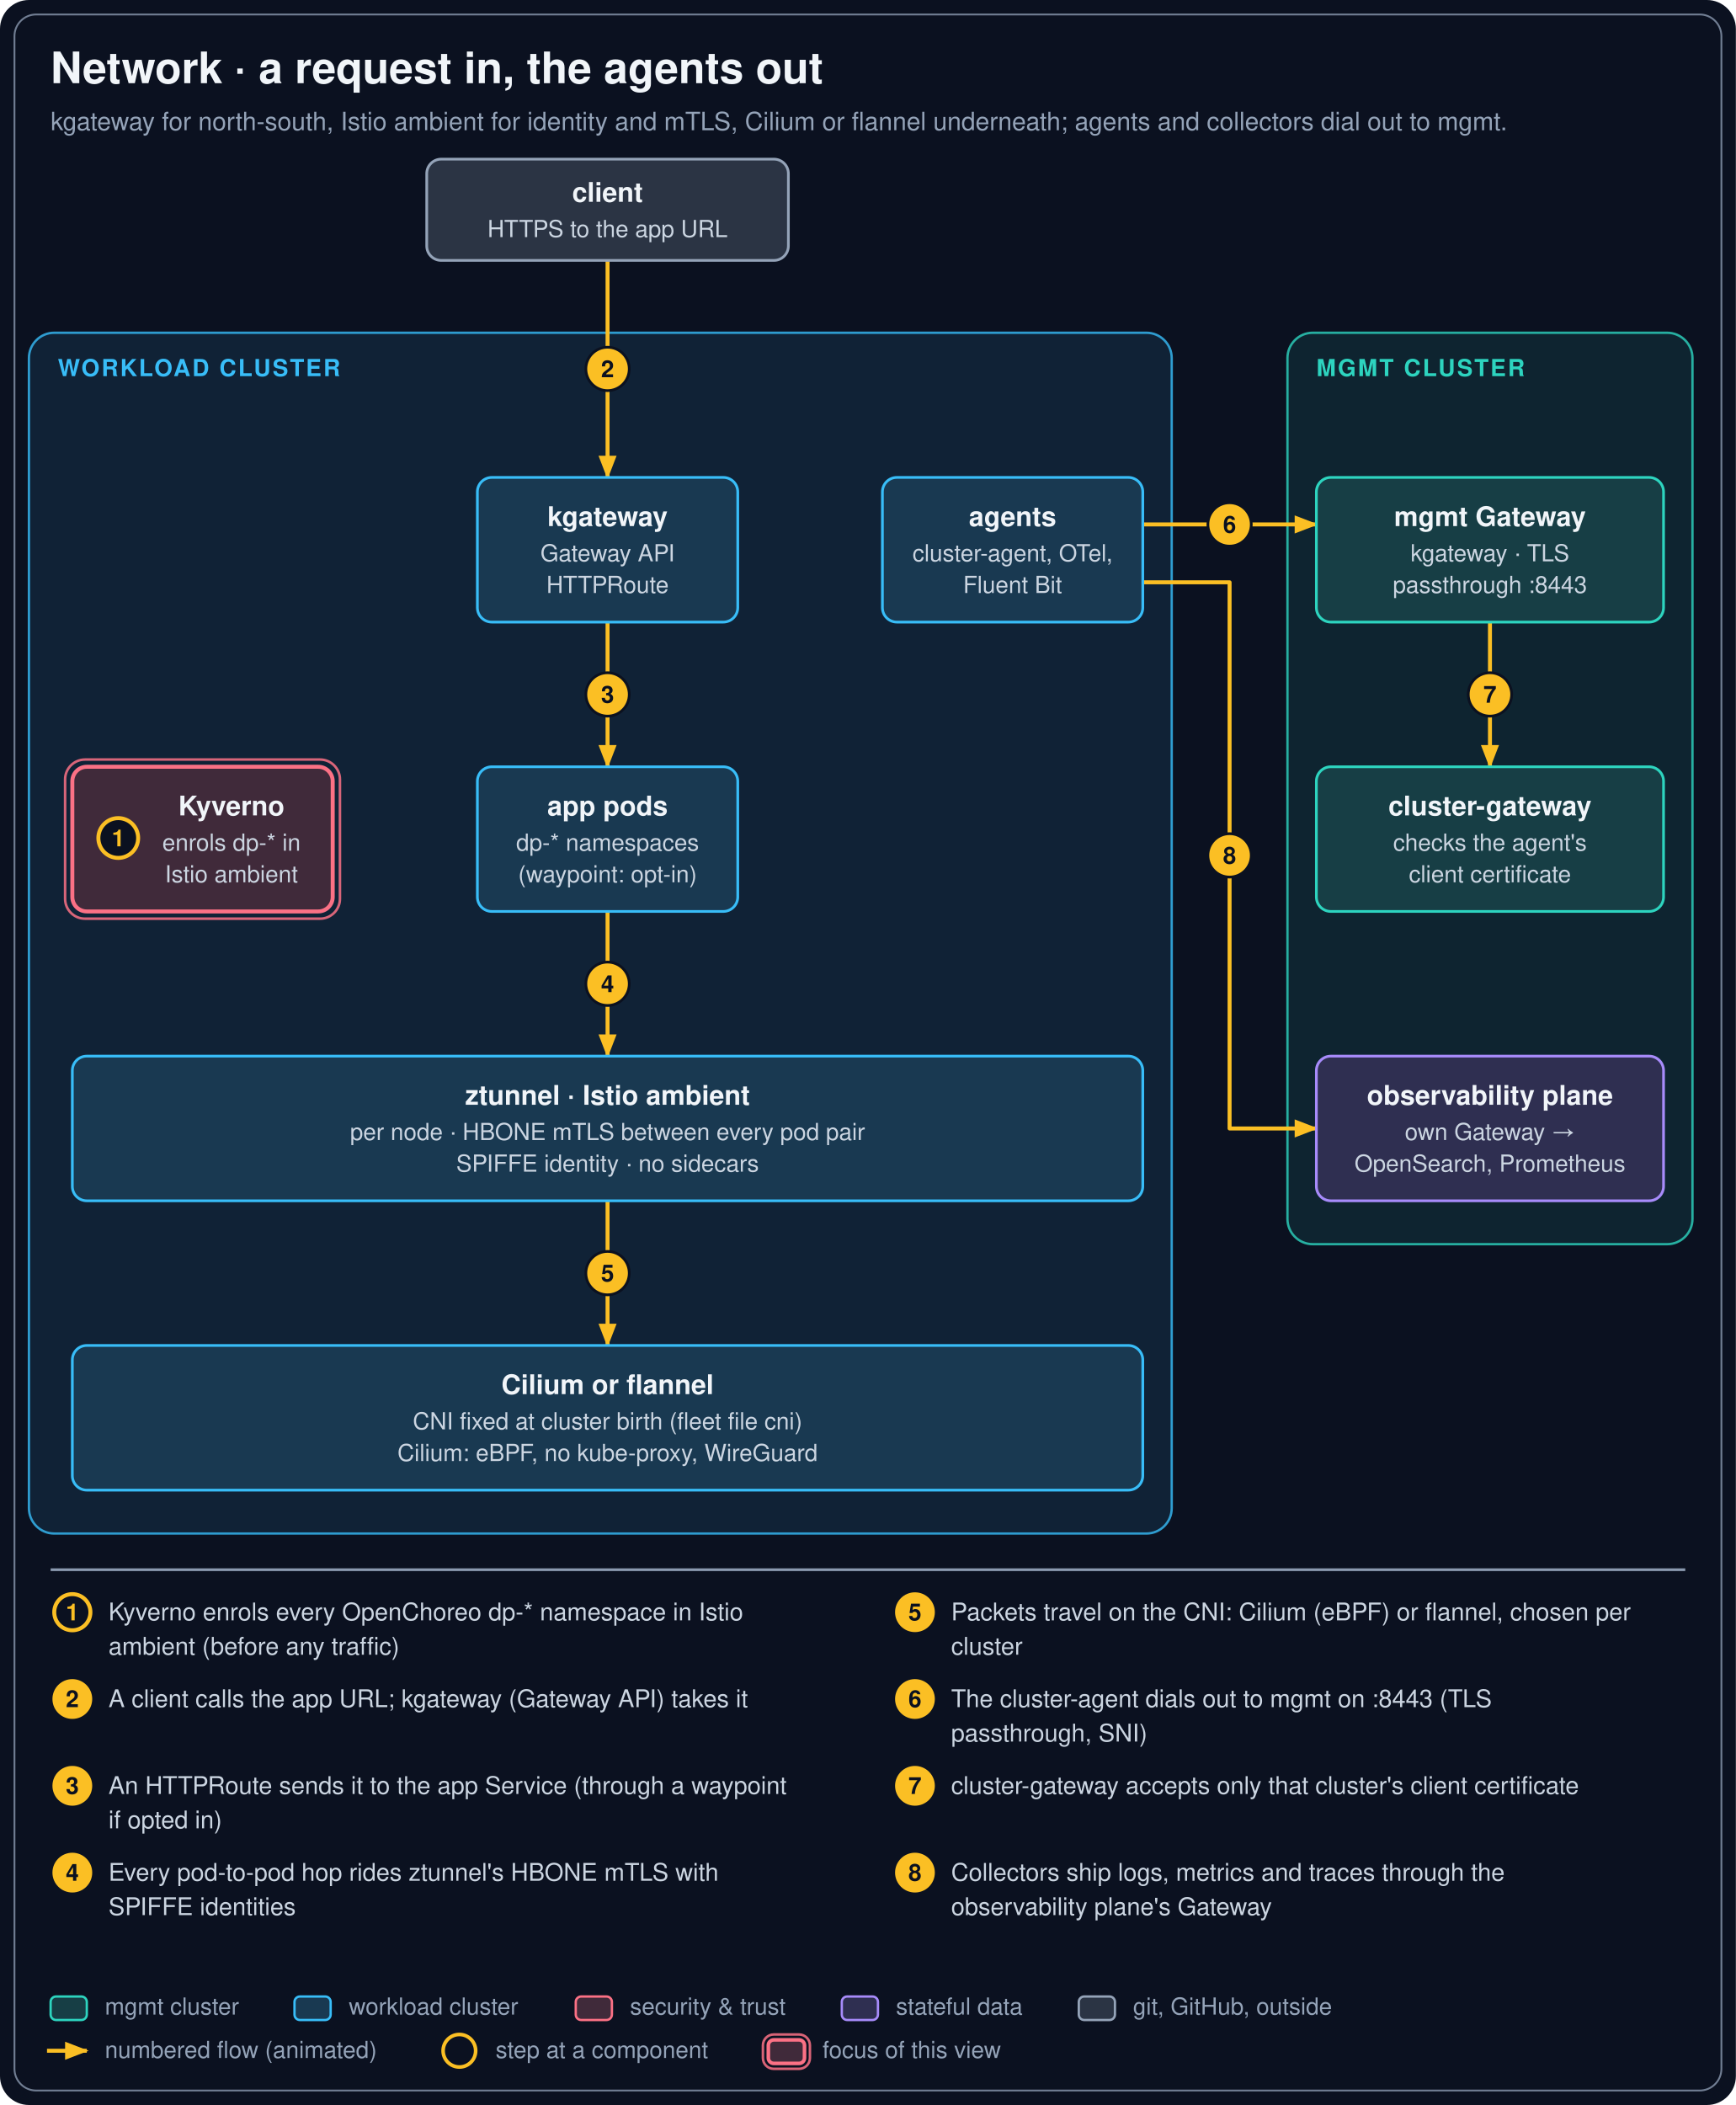
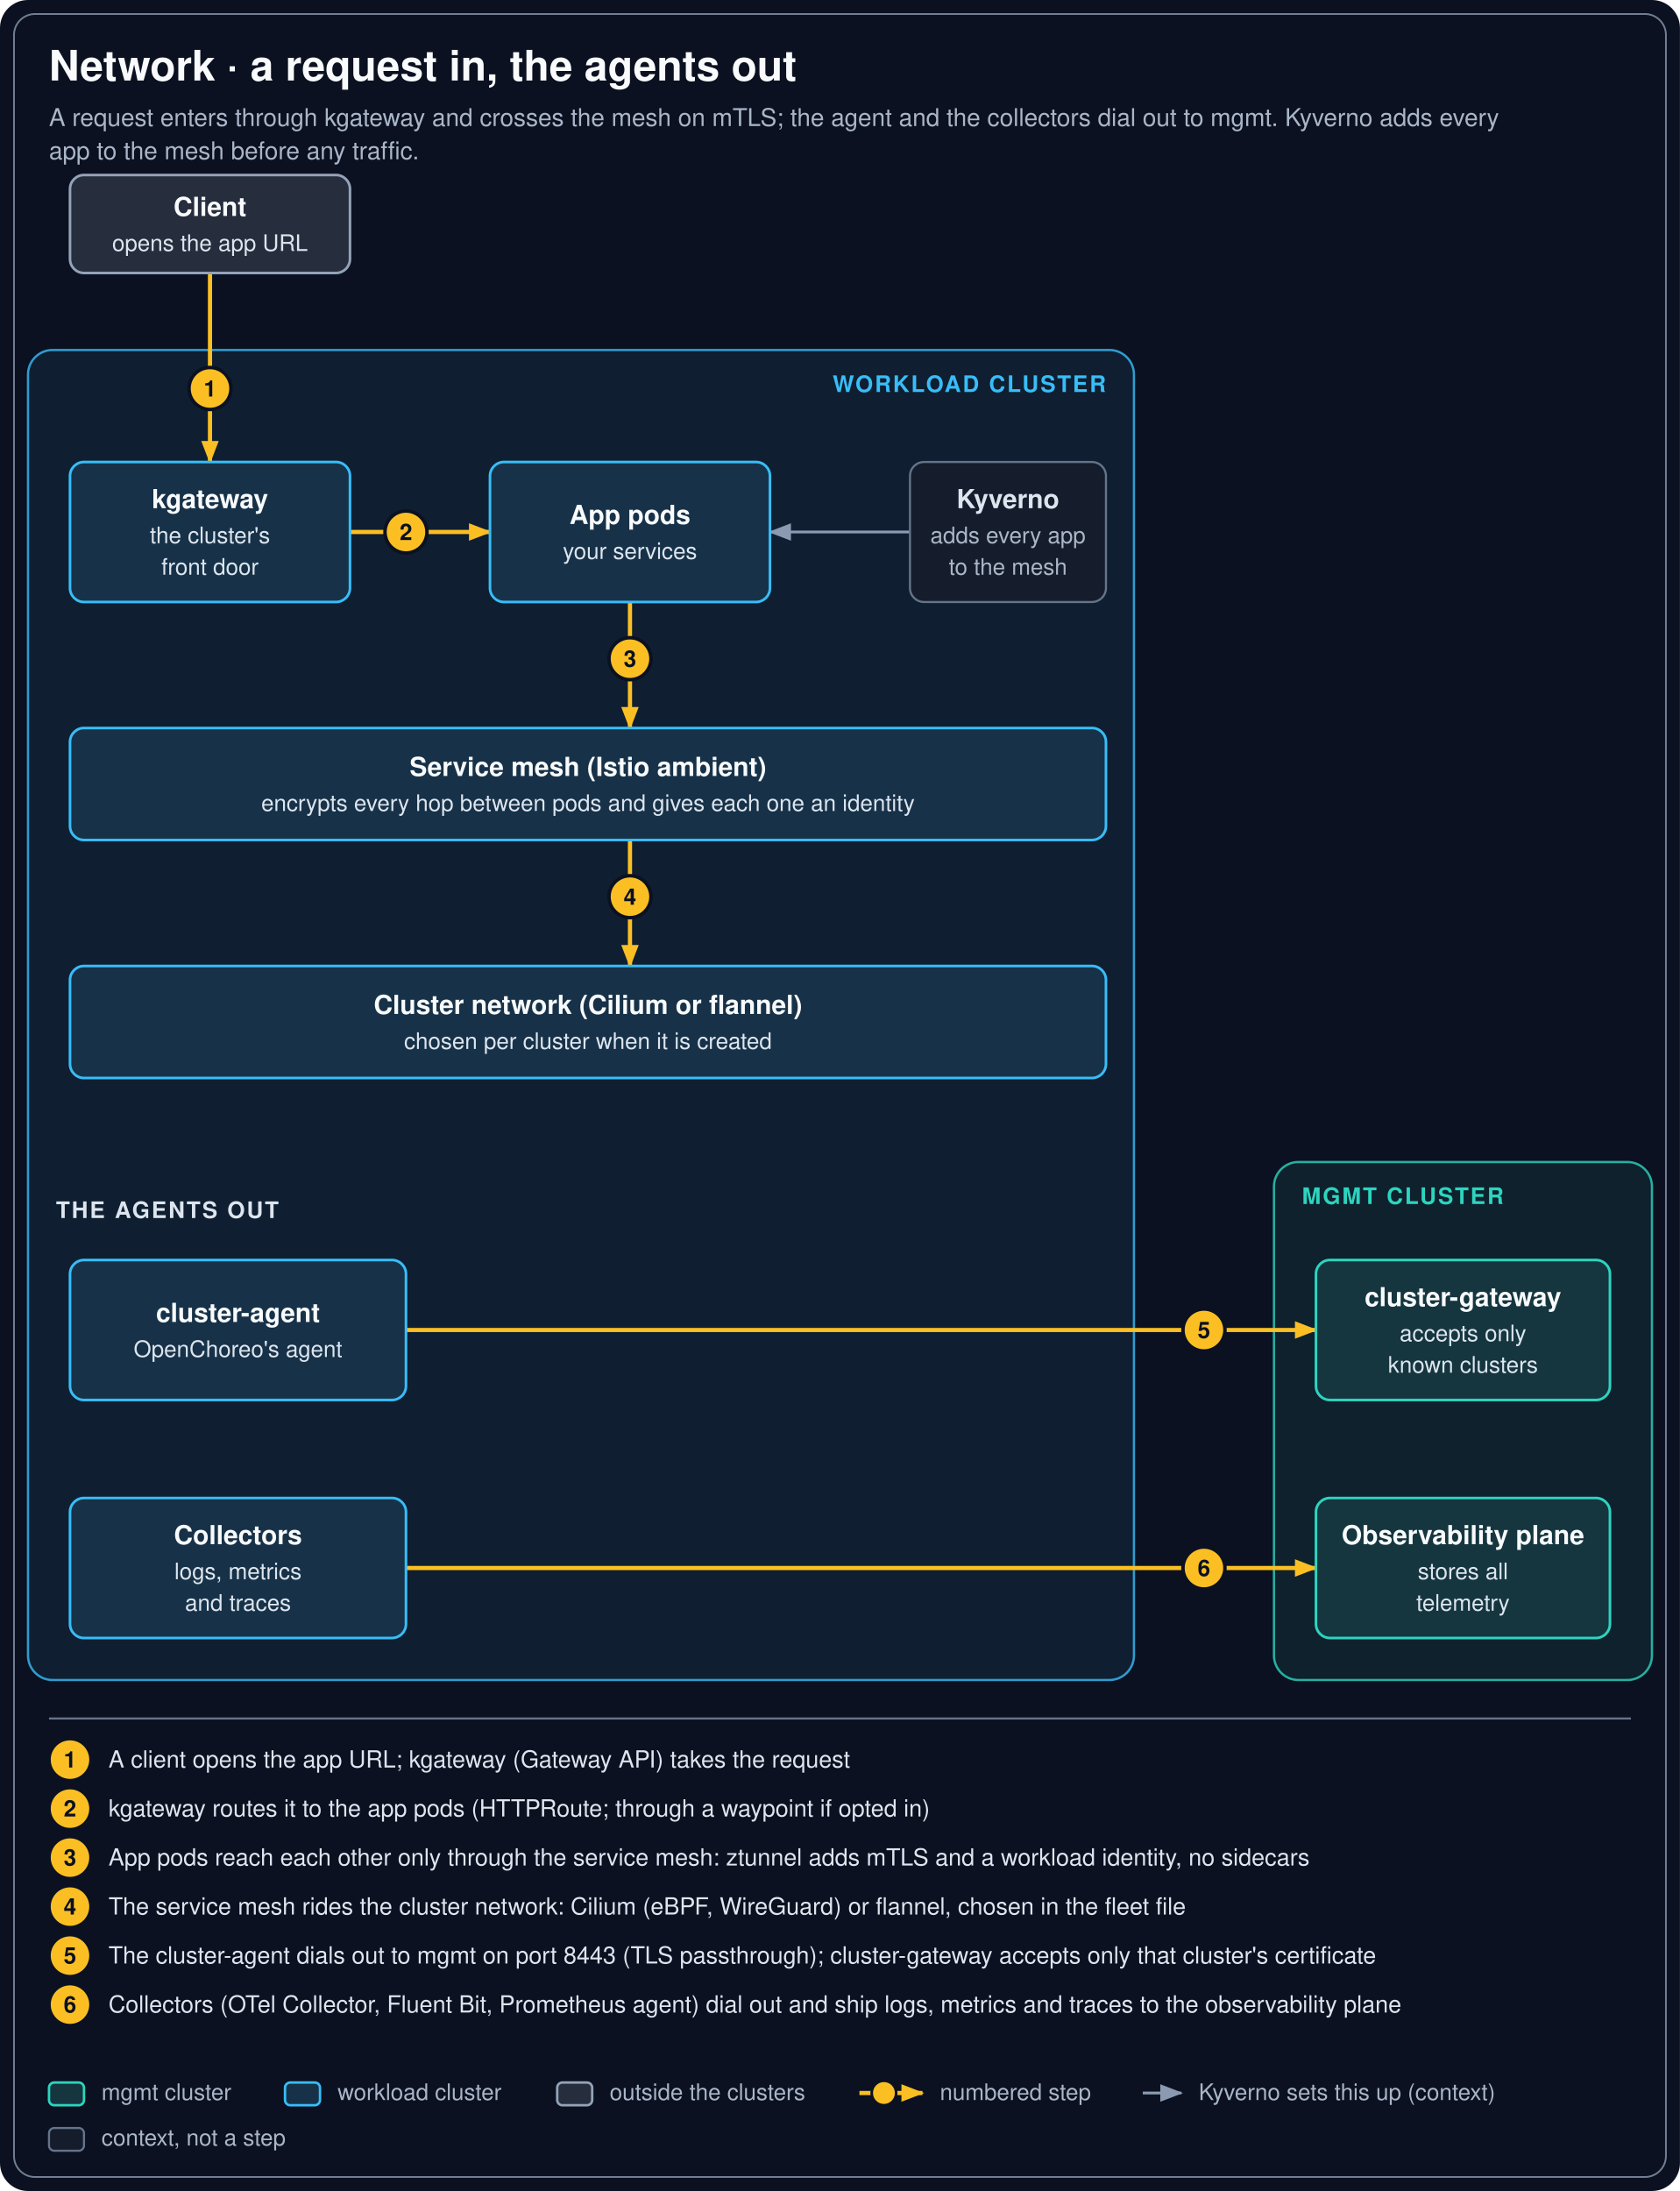
- <svg xmlns="http://www.w3.org/2000/svg" width="960" height="1164" viewBox="0 0 960 1164" role="img" aria-label="Network · a request in, the agents out">
-   <style>.s{font-family:'Segoe UI','Helvetica Neue',Helvetica,Arial,'Liberation Sans',sans-serif}.m{font-family:'JetBrains Mono',SFMono-Regular,Menlo,Consolas,'Liberation Mono',monospace}.fx{fill:none;stroke-width:3.2;stroke-linecap:round;stroke-dasharray:4 10;opacity:0;animation:fxdash .9s linear infinite,fxseq 11.30s linear infinite both}@keyframes fxdash{to{stroke-dashoffset:-14}}@keyframes fxseq{0%{opacity:0}3%{opacity:1}23.4%{opacity:1}28.4%{opacity:0}100%{opacity:0}}@media (prefers-reduced-motion:reduce){.fx{animation:none;opacity:0}}</style>
+ <svg xmlns="http://www.w3.org/2000/svg" width="960" height="1252" viewBox="0 0 960 1252" role="img" aria-label="Network · a request in, the agents out">
+   <style>.s{font-family:'Segoe UI','Helvetica Neue',Helvetica,Arial,'Liberation Sans',sans-serif}.m{font-family:'JetBrains Mono',SFMono-Regular,Menlo,Consolas,'Liberation Mono',monospace}.fx{fill:none;stroke-width:3.4;stroke-linecap:round;stroke-dasharray:4 10;opacity:0;animation:fxdash .9s linear infinite,fxseq 9.10s linear infinite both}@keyframes fxdash{to{stroke-dashoffset:-14}}@keyframes fxseq{0%{opacity:0}3%{opacity:1}29.0%{opacity:1}34.0%{opacity:0}100%{opacity:0}}@media (prefers-reduced-motion:reduce){.fx{animation:none;opacity:0}}</style>
  <defs>
+     <marker id="ah8b9ab0" markerWidth="13" markerHeight="10" refX="12" refY="5" orient="auto" markerUnits="userSpaceOnUse">
+       <path d="M0,0 L13,5 L0,10 z" fill="#8b9ab0" />
+     </marker>
+     <marker id="as8b9ab0" markerWidth="13" markerHeight="10" refX="1" refY="5" orient="auto" markerUnits="userSpaceOnUse">
+       <path d="M13,0 L0,5 L13,10 z" fill="#8b9ab0" />
+     </marker>
    <marker id="ahfbbf24" markerWidth="13" markerHeight="10" refX="12" refY="5" orient="auto" markerUnits="userSpaceOnUse">
      <path d="M0,0 L13,5 L0,10 z" fill="#fbbf24" />
    </marker>
+     <marker id="asfbbf24" markerWidth="13" markerHeight="10" refX="1" refY="5" orient="auto" markerUnits="userSpaceOnUse">
+       <path d="M13,0 L0,5 L13,10 z" fill="#fbbf24" />
+     </marker>
  </defs>
-   <rect width="960" height="1164" rx="16" fill="#0b1120" />
-   <rect x="8" y="8" width="944" height="1148" rx="12" fill="none" stroke="#8b9ab0" stroke-opacity=".8" />
-   <rect x="16" y="184" width="632" height="664" rx="14" fill="#102236" stroke="#38bdf8" stroke-opacity=".8" stroke-width="1.3" />
-   <text class="s" x="32.0" y="208.0" font-size="13" fill="#38bdf8" font-weight="700" letter-spacing="1.0">WORKLOAD CLUSTER</text>
-   <rect x="712" y="184" width="224" height="504" rx="14" fill="#0e2430" stroke="#2dd4bf" stroke-opacity=".8" stroke-width="1.3" />
-   <text class="s" x="728.0" y="208.0" font-size="13" fill="#2dd4bf" font-weight="700" letter-spacing="1.0">MGMT CLUSTER</text>
-   <path d="M 336.0 144.0 L 336.0 264.0" fill="none" stroke="#fbbf24" stroke-width="2.2" stroke-linejoin="round" marker-end="url(#ahfbbf24)" />
-   <path d="M 336.0 344.0 L 336.0 424.0" fill="none" stroke="#fbbf24" stroke-width="2.2" stroke-linejoin="round" marker-end="url(#ahfbbf24)" />
-   <path d="M 336.0 504.0 L 336.0 584.0" fill="none" stroke="#fbbf24" stroke-width="2.2" stroke-linejoin="round" marker-end="url(#ahfbbf24)" />
-   <path d="M 336.0 664.0 L 336.0 744.0" fill="none" stroke="#fbbf24" stroke-width="2.2" stroke-linejoin="round" marker-end="url(#ahfbbf24)" />
-   <path d="M 632.0 290.0 L 728.0 290.0" fill="none" stroke="#fbbf24" stroke-width="2.2" stroke-linejoin="round" marker-end="url(#ahfbbf24)" />
-   <path d="M 824.0 344.0 L 824.0 424.0" fill="none" stroke="#fbbf24" stroke-width="2.2" stroke-linejoin="round" marker-end="url(#ahfbbf24)" />
-   <path d="M 632.0 322.0 L 680.0 322.0 L 680.0 624.0 L 728.0 624.0" fill="none" stroke="#fbbf24" stroke-width="2.2" stroke-linejoin="round" marker-end="url(#ahfbbf24)" />
-   <path class="fx" d="M 336.0 144.0 L 336.0 264.0" stroke="#fde5a7" style="animation-delay:0s,1.10s" />
-   <path class="fx" d="M 336.0 344.0 L 336.0 424.0" stroke="#fde5a7" style="animation-delay:0s,2.20s" />
-   <path class="fx" d="M 336.0 504.0 L 336.0 584.0" stroke="#fde5a7" style="animation-delay:0s,3.30s" />
-   <path class="fx" d="M 336.0 664.0 L 336.0 744.0" stroke="#fde5a7" style="animation-delay:0s,4.40s" />
-   <path class="fx" d="M 632.0 290.0 L 728.0 290.0" stroke="#fde5a7" style="animation-delay:0s,5.50s" />
-   <path class="fx" d="M 824.0 344.0 L 824.0 424.0" stroke="#fde5a7" style="animation-delay:0s,6.60s" />
-   <path class="fx" d="M 632.0 322.0 L 680.0 322.0 L 680.0 624.0 L 728.0 624.0" stroke="#fde5a7" style="animation-delay:0s,7.70s" />
-   <rect x="236.0" y="88" width="200" height="56" rx="8" fill="#2b3444" stroke="#94a3b8" stroke-width="1.5" />
-   <text class="s" x="336.0" y="111.6" font-size="15" fill="#f1f5f9" font-weight="600" text-anchor="middle">client</text>
-   <text class="s" x="336.0" y="131.1" font-size="13" fill="#cbd5e1" text-anchor="middle">HTTPS to the app URL</text>
-   <rect x="264" y="264" width="144" height="80" rx="8" fill="#193951" stroke="#38bdf8" stroke-width="1.5" />
-   <text class="s" x="336.0" y="290.9" font-size="15" fill="#f1f5f9" font-weight="600" text-anchor="middle">kgateway</text>
-   <text class="s" x="336.0" y="310.4" font-size="13" fill="#cbd5e1" text-anchor="middle">Gateway API</text>
-   <text class="s" x="336.0" y="327.9" font-size="13" fill="#cbd5e1" text-anchor="middle">HTTPRoute</text>
-   <rect x="488" y="264" width="144" height="80" rx="8" fill="#193951" stroke="#38bdf8" stroke-width="1.5" />
-   <text class="s" x="560.0" y="290.9" font-size="15" fill="#f1f5f9" font-weight="600" text-anchor="middle">agents</text>
-   <text class="s" x="560.0" y="310.4" font-size="13" fill="#cbd5e1" text-anchor="middle">cluster-agent, OTel,</text>
-   <text class="s" x="560.0" y="327.9" font-size="13" fill="#cbd5e1" text-anchor="middle">Fluent Bit</text>
-   <rect x="36" y="420" width="152" height="88" rx="11" fill="none" stroke="#fb7185" stroke-opacity=".85" stroke-width="1.4" />
-   <rect x="40" y="424" width="144" height="80" rx="8" fill="#402a3a" stroke="#fb7185" stroke-width="2.2" />
-   <text class="s" x="128.0" y="450.9" font-size="15" fill="#f1f5f9" font-weight="600" text-anchor="middle">Kyverno</text>
-   <text class="s" x="128.0" y="470.4" font-size="13" fill="#cbd5e1" text-anchor="middle">enrols dp-* in</text>
-   <text class="s" x="128.0" y="487.9" font-size="13" fill="#cbd5e1" text-anchor="middle">Istio ambient</text>
-   <rect x="264" y="424" width="144" height="80" rx="8" fill="#193951" stroke="#38bdf8" stroke-width="1.5" />
-   <text class="s" x="336.0" y="450.9" font-size="15" fill="#f1f5f9" font-weight="600" text-anchor="middle">app pods</text>
-   <text class="s" x="336.0" y="470.4" font-size="13" fill="#cbd5e1" text-anchor="middle">dp-* namespaces</text>
-   <text class="s" x="336.0" y="487.9" font-size="13" fill="#cbd5e1" text-anchor="middle">(waypoint: opt-in)</text>
-   <rect x="40" y="584" width="592" height="80" rx="8" fill="#193951" stroke="#38bdf8" stroke-width="1.5" />
-   <text class="s" x="336.0" y="610.9" font-size="15" fill="#f1f5f9" font-weight="600" text-anchor="middle">ztunnel · Istio ambient</text>
-   <text class="s" x="336.0" y="630.4" font-size="13" fill="#cbd5e1" text-anchor="middle">per node · HBONE mTLS between every pod pair</text>
-   <text class="s" x="336.0" y="647.9" font-size="13" fill="#cbd5e1" text-anchor="middle">SPIFFE identity · no sidecars</text>
-   <rect x="40" y="744" width="592" height="80" rx="8" fill="#193951" stroke="#38bdf8" stroke-width="1.5" />
-   <text class="s" x="336.0" y="770.9" font-size="15" fill="#f1f5f9" font-weight="600" text-anchor="middle">Cilium or flannel</text>
-   <text class="s" x="336.0" y="790.4" font-size="13" fill="#cbd5e1" text-anchor="middle">CNI fixed at cluster birth (fleet file cni)</text>
-   <text class="s" x="336.0" y="807.9" font-size="13" fill="#cbd5e1" text-anchor="middle">Cilium: eBPF, no kube-proxy, WireGuard</text>
-   <rect x="728" y="264" width="192" height="80" rx="8" fill="#173e45" stroke="#2dd4bf" stroke-width="1.5" />
-   <text class="s" x="824.0" y="290.9" font-size="15" fill="#f1f5f9" font-weight="600" text-anchor="middle">mgmt Gateway</text>
-   <text class="s" x="824.0" y="310.4" font-size="13" fill="#cbd5e1" text-anchor="middle">kgateway · TLS</text>
-   <text class="s" x="824.0" y="327.9" font-size="13" fill="#cbd5e1" text-anchor="middle">passthrough :8443</text>
-   <rect x="728" y="424" width="192" height="80" rx="8" fill="#173e45" stroke="#2dd4bf" stroke-width="1.5" />
-   <text class="s" x="824.0" y="450.9" font-size="15" fill="#f1f5f9" font-weight="600" text-anchor="middle">cluster-gateway</text>
-   <text class="s" x="824.0" y="470.4" font-size="13" fill="#cbd5e1" text-anchor="middle">checks the agent's</text>
-   <text class="s" x="824.0" y="487.9" font-size="13" fill="#cbd5e1" text-anchor="middle">client certificate</text>
-   <rect x="728" y="584" width="192" height="80" rx="8" fill="#2f2f51" stroke="#a78bfa" stroke-width="1.5" />
-   <text class="s" x="824.0" y="610.9" font-size="15" fill="#f1f5f9" font-weight="600" text-anchor="middle">observability plane</text>
-   <text class="s" x="824.0" y="630.4" font-size="13" fill="#cbd5e1" text-anchor="middle">own Gateway →</text>
-   <text class="s" x="824.0" y="647.9" font-size="13" fill="#cbd5e1" text-anchor="middle">OpenSearch, Prometheus</text>
-   <text class="s" x="28.0" y="46.0" font-size="24" fill="#f1f5f9" font-weight="700">Network · a request in, the agents out</text>
-   <text class="s" x="28.0" y="72.0" font-size="14" fill="#94a3b8">kgateway for north-south, Istio ambient for identity and mTLS, Cilium or flannel underneath; agents and collectors dial out to mgmt.</text>
-   <circle cx="65.4" cy="463.4" r="11" fill="#0b1120" stroke="#fbbf24" stroke-width="2.2" />
-   <text class="s" x="65.4" y="468.0" font-size="13" font-weight="700" fill="#fbbf24" text-anchor="middle">1</text>
-   <circle cx="336.0" cy="204.0" r="12" fill="#fbbf24" stroke="#0b1120" stroke-width="1.5" />
-   <text class="s" x="336.0" y="208.6" font-size="13" font-weight="700" fill="#0b1120" text-anchor="middle">2</text>
-   <circle cx="336.0" cy="384.0" r="12" fill="#fbbf24" stroke="#0b1120" stroke-width="1.5" />
-   <text class="s" x="336.0" y="388.6" font-size="13" font-weight="700" fill="#0b1120" text-anchor="middle">3</text>
-   <circle cx="336.0" cy="544.0" r="12" fill="#fbbf24" stroke="#0b1120" stroke-width="1.5" />
-   <text class="s" x="336.0" y="548.6" font-size="13" font-weight="700" fill="#0b1120" text-anchor="middle">4</text>
-   <circle cx="336.0" cy="704.0" r="12" fill="#fbbf24" stroke="#0b1120" stroke-width="1.5" />
-   <text class="s" x="336.0" y="708.6" font-size="13" font-weight="700" fill="#0b1120" text-anchor="middle">5</text>
-   <circle cx="680.0" cy="290.0" r="12" fill="#fbbf24" stroke="#0b1120" stroke-width="1.5" />
-   <text class="s" x="680.0" y="294.6" font-size="13" font-weight="700" fill="#0b1120" text-anchor="middle">6</text>
-   <circle cx="824.0" cy="384.0" r="12" fill="#fbbf24" stroke="#0b1120" stroke-width="1.5" />
-   <text class="s" x="824.0" y="388.6" font-size="13" font-weight="700" fill="#0b1120" text-anchor="middle">7</text>
-   <circle cx="680.0" cy="473.0" r="12" fill="#fbbf24" stroke="#0b1120" stroke-width="1.5" />
-   <text class="s" x="680.0" y="477.6" font-size="13" font-weight="700" fill="#0b1120" text-anchor="middle">8</text>
-   <line x1="28" y1="868" x2="932" y2="868" stroke="#8b9ab0" stroke-width="1.5" />
-   <circle cx="40.0" cy="891.5" r="10" fill="#0b1120" stroke="#fbbf24" stroke-width="2.2" />
-   <text class="s" x="40.0" y="896" font-size="13" font-weight="700" fill="#fbbf24" text-anchor="middle">1</text>
-   <text class="s" x="60.0" y="896.0" font-size="13.5" fill="#cbd5e1">Kyverno enrols every OpenChoreo dp-* namespace in Istio</text>
-   <text class="s" x="60.0" y="915.0" font-size="13.5" fill="#cbd5e1">ambient (before any traffic)</text>
-   <circle cx="506.0" cy="891.5" r="11" fill="#fbbf24" />
-   <text class="s" x="506.0" y="896" font-size="13" font-weight="700" fill="#0b1120" text-anchor="middle">5</text>
-   <text class="s" x="526.0" y="896.0" font-size="13.5" fill="#cbd5e1">Packets travel on the CNI: Cilium (eBPF) or flannel, chosen per</text>
-   <text class="s" x="526.0" y="915.0" font-size="13.5" fill="#cbd5e1">cluster</text>
-   <circle cx="40.0" cy="939.5" r="11" fill="#fbbf24" />
-   <text class="s" x="40.0" y="944" font-size="13" font-weight="700" fill="#0b1120" text-anchor="middle">2</text>
-   <text class="s" x="60.0" y="944.0" font-size="13.5" fill="#cbd5e1">A client calls the app URL; kgateway (Gateway API) takes it</text>
-   <circle cx="506.0" cy="939.5" r="11" fill="#fbbf24" />
-   <text class="s" x="506.0" y="944" font-size="13" font-weight="700" fill="#0b1120" text-anchor="middle">6</text>
-   <text class="s" x="526.0" y="944.0" font-size="13.5" fill="#cbd5e1">The cluster-agent dials out to mgmt on :8443 (TLS</text>
-   <text class="s" x="526.0" y="963.0" font-size="13.5" fill="#cbd5e1">passthrough, SNI)</text>
-   <circle cx="40.0" cy="987.5" r="11" fill="#fbbf24" />
-   <text class="s" x="40.0" y="992" font-size="13" font-weight="700" fill="#0b1120" text-anchor="middle">3</text>
-   <text class="s" x="60.0" y="992.0" font-size="13.5" fill="#cbd5e1">An HTTPRoute sends it to the app Service (through a waypoint</text>
-   <text class="s" x="60.0" y="1011.0" font-size="13.5" fill="#cbd5e1">if opted in)</text>
-   <circle cx="506.0" cy="987.5" r="11" fill="#fbbf24" />
-   <text class="s" x="506.0" y="992" font-size="13" font-weight="700" fill="#0b1120" text-anchor="middle">7</text>
-   <text class="s" x="526.0" y="992.0" font-size="13.5" fill="#cbd5e1">cluster-gateway accepts only that cluster's client certificate</text>
-   <circle cx="40.0" cy="1035.5" r="11" fill="#fbbf24" />
-   <text class="s" x="40.0" y="1040" font-size="13" font-weight="700" fill="#0b1120" text-anchor="middle">4</text>
-   <text class="s" x="60.0" y="1040.0" font-size="13.5" fill="#cbd5e1">Every pod-to-pod hop rides ztunnel's HBONE mTLS with</text>
-   <text class="s" x="60.0" y="1059.0" font-size="13.5" fill="#cbd5e1">SPIFFE identities</text>
-   <circle cx="506.0" cy="1035.5" r="11" fill="#fbbf24" />
-   <text class="s" x="506.0" y="1040" font-size="13" font-weight="700" fill="#0b1120" text-anchor="middle">8</text>
-   <text class="s" x="526.0" y="1040.0" font-size="13.5" fill="#cbd5e1">Collectors ship logs, metrics and traces through the</text>
-   <text class="s" x="526.0" y="1059.0" font-size="13.5" fill="#cbd5e1">observability plane's Gateway</text>
-   <rect x="28" y="1104" width="20" height="13" rx="3" fill="#173e45" stroke="#2dd4bf" stroke-width="1.3" />
-   <text class="s" x="58.0" y="1114.0" font-size="13" fill="#94a3b8">mgmt cluster</text>
-   <rect x="162.863" y="1104" width="20" height="13" rx="3" fill="#193951" stroke="#38bdf8" stroke-width="1.3" />
-   <text class="s" x="192.9" y="1114.0" font-size="13" fill="#94a3b8">workload cluster</text>
-   <rect x="318.41" y="1104" width="20" height="13" rx="3" fill="#402a3a" stroke="#fb7185" stroke-width="1.3" />
-   <text class="s" x="348.4" y="1114.0" font-size="13" fill="#94a3b8">security &amp; trust</text>
-   <rect x="465.537" y="1104" width="20" height="13" rx="3" fill="#2f2f51" stroke="#a78bfa" stroke-width="1.3" />
-   <text class="s" x="495.5" y="1114.0" font-size="13" fill="#94a3b8">stateful data</text>
-   <rect x="596.61" y="1104" width="20" height="13" rx="3" fill="#2b3444" stroke="#94a3b8" stroke-width="1.3" />
-   <text class="s" x="626.6" y="1114.0" font-size="13" fill="#94a3b8">git, GitHub, outside</text>
-   <path d="M 26 1134 L 48 1134" stroke="#fbbf24" stroke-width="2.2" marker-end="url(#ahfbbf24)" />
-   <path class="fx" d="M 26 1134 L 48 1134" stroke="#fde5a7" style="animation-delay:0s,0.00s" />
-   <text class="s" x="58.0" y="1138.0" font-size="13" fill="#94a3b8">numbered flow (animated)</text>
-   <circle cx="254.055" cy="1134" r="9" fill="#0b1120" stroke="#fbbf24" stroke-width="2" />
-   <text class="s" x="274.1" y="1138.0" font-size="13" fill="#94a3b8">step at a component</text>
-   <rect x="421.915" y="1125" width="26" height="19" rx="6" fill="none" stroke="#fb7185" stroke-opacity=".85" stroke-width="1.4" />
-   <rect x="424.915" y="1128" width="20" height="13" rx="3" fill="#402a3a" stroke="#fb7185" stroke-width="2" />
-   <text class="s" x="454.9" y="1138.0" font-size="13" fill="#94a3b8">focus of this view</text>
+   <rect width="960" height="1252" rx="16" fill="#0b1120" />
+   <rect x="8" y="8" width="944" height="1236" rx="12" fill="none" stroke="#8b9ab0" stroke-opacity=".8" />
+   <rect x="16" y="200" width="632" height="760" rx="14" fill="#0f1f31" stroke="#38bdf8" stroke-opacity=".8" stroke-width="1.3" />
+   <text class="s" x="632.0" y="224.0" font-size="13" fill="#38bdf8" font-weight="700" text-anchor="end" letter-spacing="1.0">WORKLOAD CLUSTER</text>
+   <rect x="728" y="664" width="216" height="296" rx="14" fill="#0e212d" stroke="#2dd4bf" stroke-opacity=".8" stroke-width="1.3" />
+   <text class="s" x="744.0" y="688.0" font-size="13" fill="#2dd4bf" font-weight="700" letter-spacing="1.0">MGMT CLUSTER</text>
+   <path d="M 120.0 156.0 L 120.0 264.0" fill="none" stroke="#fbbf24" stroke-width="2.4" stroke-linejoin="round" marker-end="url(#ahfbbf24)" />
+   <path d="M 200.0 304.0 L 280.0 304.0" fill="none" stroke="#fbbf24" stroke-width="2.4" stroke-linejoin="round" marker-end="url(#ahfbbf24)" />
+   <path d="M 520.0 304.0 L 440.0 304.0" fill="none" stroke="#8b9ab0" stroke-width="1.6" stroke-linejoin="round" marker-end="url(#ah8b9ab0)" />
+   <path d="M 360.0 344.0 L 360.0 416.0" fill="none" stroke="#fbbf24" stroke-width="2.4" stroke-linejoin="round" marker-end="url(#ahfbbf24)" />
+   <path d="M 360.0 480.0 L 360.0 552.0" fill="none" stroke="#fbbf24" stroke-width="2.4" stroke-linejoin="round" marker-end="url(#ahfbbf24)" />
+   <path d="M 232.0 760.0 L 752.0 760.0" fill="none" stroke="#fbbf24" stroke-width="2.4" stroke-linejoin="round" marker-end="url(#ahfbbf24)" />
+   <path d="M 232.0 896.0 L 752.0 896.0" fill="none" stroke="#fbbf24" stroke-width="2.4" stroke-linejoin="round" marker-end="url(#ahfbbf24)" />
+   <path class="fx" d="M 120.0 156.0 L 120.0 264.0" stroke="#fde5a7" style="animation-delay:0s,0.00s" />
+   <path class="fx" d="M 200.0 304.0 L 280.0 304.0" stroke="#fde5a7" style="animation-delay:0s,1.10s" />
+   <path class="fx" d="M 360.0 344.0 L 360.0 416.0" stroke="#fde5a7" style="animation-delay:0s,2.20s" />
+   <path class="fx" d="M 360.0 480.0 L 360.0 552.0" stroke="#fde5a7" style="animation-delay:0s,3.30s" />
+   <path class="fx" d="M 232.0 760.0 L 752.0 760.0" stroke="#fde5a7" style="animation-delay:0s,4.40s" />
+   <path class="fx" d="M 232.0 896.0 L 752.0 896.0" stroke="#fde5a7" style="animation-delay:0s,5.50s" />
+   <rect x="40" y="100" width="160" height="56" rx="8" fill="#262e3e" stroke="#94a3b8" stroke-width="1.5" />
+   <text class="s" x="120.0" y="123.4" font-size="15" fill="#f8fafc" font-weight="600" text-anchor="middle">Client</text>
+   <text class="s" x="120.0" y="143.4" font-size="13" fill="#dde5ef" text-anchor="middle">opens the app URL</text>
+   <rect x="40" y="264" width="160" height="80" rx="8" fill="#173248" stroke="#38bdf8" stroke-width="1.5" />
+   <text class="s" x="120.0" y="290.4" font-size="15" fill="#f8fafc" font-weight="600" text-anchor="middle">kgateway</text>
+   <text class="s" x="120.0" y="310.4" font-size="13" fill="#dde5ef" text-anchor="middle">the cluster's</text>
+   <text class="s" x="120.0" y="328.4" font-size="13" fill="#dde5ef" text-anchor="middle">front door</text>
+   <rect x="280" y="264" width="160" height="80" rx="8" fill="#173248" stroke="#38bdf8" stroke-width="1.5" />
+   <text class="s" x="360.0" y="299.4" font-size="15" fill="#f8fafc" font-weight="600" text-anchor="middle">App pods</text>
+   <text class="s" x="360.0" y="319.4" font-size="13" fill="#dde5ef" text-anchor="middle">your services</text>
+   <rect x="520" y="264" width="112" height="80" rx="8" fill="#151d2c" stroke="#64748b" stroke-width="1.2" />
+   <text class="s" x="576.0" y="290.4" font-size="15" fill="#dde5ef" font-weight="600" text-anchor="middle">Kyverno</text>
+   <text class="s" x="576.0" y="310.4" font-size="13" fill="#aab6c8" text-anchor="middle">adds every app</text>
+   <text class="s" x="576.0" y="328.4" font-size="13" fill="#aab6c8" text-anchor="middle">to the mesh</text>
+   <rect x="40" y="416" width="592" height="64" rx="8" fill="#173248" stroke="#38bdf8" stroke-width="1.5" />
+   <text class="s" x="336.0" y="443.4" font-size="15" fill="#f8fafc" font-weight="600" text-anchor="middle">Service mesh (Istio ambient)</text>
+   <text class="s" x="336.0" y="463.4" font-size="13" fill="#dde5ef" text-anchor="middle">encrypts every hop between pods and gives each one an identity</text>
+   <rect x="40" y="552" width="592" height="64" rx="8" fill="#173248" stroke="#38bdf8" stroke-width="1.5" />
+   <text class="s" x="336.0" y="579.4" font-size="15" fill="#f8fafc" font-weight="600" text-anchor="middle">Cluster network (Cilium or flannel)</text>
+   <text class="s" x="336.0" y="599.4" font-size="13" fill="#dde5ef" text-anchor="middle">chosen per cluster when it is created</text>
+   <rect x="40" y="720" width="192" height="80" rx="8" fill="#173248" stroke="#38bdf8" stroke-width="1.5" />
+   <text class="s" x="136.0" y="755.4" font-size="15" fill="#f8fafc" font-weight="600" text-anchor="middle">cluster-agent</text>
+   <text class="s" x="136.0" y="775.4" font-size="13" fill="#dde5ef" text-anchor="middle">OpenChoreo's agent</text>
+   <rect x="40" y="856" width="192" height="80" rx="8" fill="#173248" stroke="#38bdf8" stroke-width="1.5" />
+   <text class="s" x="136.0" y="882.4" font-size="15" fill="#f8fafc" font-weight="600" text-anchor="middle">Collectors</text>
+   <text class="s" x="136.0" y="902.4" font-size="13" fill="#dde5ef" text-anchor="middle">logs, metrics</text>
+   <text class="s" x="136.0" y="920.4" font-size="13" fill="#dde5ef" text-anchor="middle">and traces</text>
+   <rect x="752" y="720" width="168" height="80" rx="8" fill="#15363f" stroke="#2dd4bf" stroke-width="1.5" />
+   <text class="s" x="836.0" y="746.4" font-size="15" fill="#f8fafc" font-weight="600" text-anchor="middle">cluster-gateway</text>
+   <text class="s" x="836.0" y="766.4" font-size="13" fill="#dde5ef" text-anchor="middle">accepts only</text>
+   <text class="s" x="836.0" y="784.4" font-size="13" fill="#dde5ef" text-anchor="middle">known clusters</text>
+   <rect x="752" y="856" width="168" height="80" rx="8" fill="#15363f" stroke="#2dd4bf" stroke-width="1.5" />
+   <text class="s" x="836.0" y="882.4" font-size="15" fill="#f8fafc" font-weight="600" text-anchor="middle">Observability plane</text>
+   <text class="s" x="836.0" y="902.4" font-size="13" fill="#dde5ef" text-anchor="middle">stores all</text>
+   <text class="s" x="836.0" y="920.4" font-size="13" fill="#dde5ef" text-anchor="middle">telemetry</text>
+   <text class="s" x="28.0" y="46.0" font-size="24" fill="#f8fafc" font-weight="700">Network · a request in, the agents out</text>
+   <text class="s" x="28.0" y="72.0" font-size="14" fill="#aab6c8">A request enters through kgateway and crosses the mesh on mTLS; the agent and the collectors dial out to mgmt. Kyverno adds every</text>
+   <text class="s" x="28.0" y="91.0" font-size="14" fill="#aab6c8">app to the mesh before any traffic.</text>
+   <text class="s" x="32.0" y="696.0" font-size="13" fill="#dde5ef" font-weight="700" letter-spacing="1.0">THE AGENTS OUT</text>
+   <circle cx="120.0" cy="222.0" r="12" fill="#fbbf24" stroke="#0b1120" stroke-width="2" />
+   <text class="s" x="120.0" y="226.6" font-size="13" font-weight="700" fill="#0b1120" text-anchor="middle">1</text>
+   <circle cx="232.0" cy="304.0" r="12" fill="#fbbf24" stroke="#0b1120" stroke-width="2" />
+   <text class="s" x="232.0" y="308.6" font-size="13" font-weight="700" fill="#0b1120" text-anchor="middle">2</text>
+   <circle cx="360.0" cy="376.4" r="12" fill="#fbbf24" stroke="#0b1120" stroke-width="2" />
+   <text class="s" x="360.0" y="381.0" font-size="13" font-weight="700" fill="#0b1120" text-anchor="middle">3</text>
+   <circle cx="360.0" cy="512.4" r="12" fill="#fbbf24" stroke="#0b1120" stroke-width="2" />
+   <text class="s" x="360.0" y="517.0" font-size="13" font-weight="700" fill="#0b1120" text-anchor="middle">4</text>
+   <circle cx="688.0" cy="760.0" r="12" fill="#fbbf24" stroke="#0b1120" stroke-width="2" />
+   <text class="s" x="688.0" y="764.6" font-size="13" font-weight="700" fill="#0b1120" text-anchor="middle">5</text>
+   <circle cx="688.0" cy="896.0" r="12" fill="#fbbf24" stroke="#0b1120" stroke-width="2" />
+   <text class="s" x="688.0" y="900.6" font-size="13" font-weight="700" fill="#0b1120" text-anchor="middle">6</text>
+   <line x1="28" y1="982" x2="932" y2="982" stroke="#64748b" stroke-width="1.2" />
+   <circle cx="40" cy="1005.5" r="11" fill="#fbbf24" />
+   <text class="s" x="40" y="1010" font-size="13" font-weight="700" fill="#0b1120" text-anchor="middle">1</text>
+   <text class="s" x="62.0" y="1010.0" font-size="13.5" fill="#dde5ef">A client opens the app URL; kgateway (Gateway API) takes the request</text>
+   <circle cx="40" cy="1033.5" r="11" fill="#fbbf24" />
+   <text class="s" x="40" y="1038" font-size="13" font-weight="700" fill="#0b1120" text-anchor="middle">2</text>
+   <text class="s" x="62.0" y="1038.0" font-size="13.5" fill="#dde5ef">kgateway routes it to the app pods (HTTPRoute; through a waypoint if opted in)</text>
+   <circle cx="40" cy="1061.5" r="11" fill="#fbbf24" />
+   <text class="s" x="40" y="1066" font-size="13" font-weight="700" fill="#0b1120" text-anchor="middle">3</text>
+   <text class="s" x="62.0" y="1066.0" font-size="13.5" fill="#dde5ef">App pods reach each other only through the service mesh: ztunnel adds mTLS and a workload identity, no sidecars</text>
+   <circle cx="40" cy="1089.5" r="11" fill="#fbbf24" />
+   <text class="s" x="40" y="1094" font-size="13" font-weight="700" fill="#0b1120" text-anchor="middle">4</text>
+   <text class="s" x="62.0" y="1094.0" font-size="13.5" fill="#dde5ef">The service mesh rides the cluster network: Cilium (eBPF, WireGuard) or flannel, chosen in the fleet file</text>
+   <circle cx="40" cy="1117.5" r="11" fill="#fbbf24" />
+   <text class="s" x="40" y="1122" font-size="13" font-weight="700" fill="#0b1120" text-anchor="middle">5</text>
+   <text class="s" x="62.0" y="1122.0" font-size="13.5" fill="#dde5ef">The cluster-agent dials out to mgmt on port 8443 (TLS passthrough); cluster-gateway accepts only that cluster's certificate</text>
+   <circle cx="40" cy="1145.5" r="11" fill="#fbbf24" />
+   <text class="s" x="40" y="1150" font-size="13" font-weight="700" fill="#0b1120" text-anchor="middle">6</text>
+   <text class="s" x="62.0" y="1150.0" font-size="13.5" fill="#dde5ef">Collectors (OTel Collector, Fluent Bit, Prometheus agent) dial out and ship logs, metrics and traces to the observability plane</text>
+   <rect x="28" y="1190" width="20" height="13" rx="3" fill="#15363f" stroke="#2dd4bf" stroke-width="1.4" />
+   <text class="s" x="58.0" y="1200.0" font-size="13" fill="#aab6c8">mgmt cluster</text>
+   <rect x="162.863" y="1190" width="20" height="13" rx="3" fill="#173248" stroke="#38bdf8" stroke-width="1.4" />
+   <text class="s" x="192.9" y="1200.0" font-size="13" fill="#aab6c8">workload cluster</text>
+   <rect x="318.41" y="1190" width="20" height="13" rx="3" fill="#262e3e" stroke="#94a3b8" stroke-width="1.4" />
+   <text class="s" x="348.4" y="1200.0" font-size="13" fill="#aab6c8">outside the clusters</text>
+   <path d="M 491.124 1196 L 527.124 1196" stroke="#fbbf24" stroke-width="2.4" marker-end="url(#ahfbbf24)" />
+   <circle cx="505.124" cy="1196" r="7" fill="#fbbf24" stroke="#0b1120" stroke-width="1.5" />
+   <text class="s" x="537.1" y="1200.0" font-size="13" fill="#aab6c8">numbered step</text>
+   <path d="M 653.037 1196 L 675.037 1196" stroke="#8b9ab0" stroke-width="1.6" marker-end="url(#ah8b9ab0)" />
+   <text class="s" x="685.0" y="1200.0" font-size="13" fill="#aab6c8">Kyverno sets this up (context)</text>
+   <rect x="28" y="1216" width="20" height="13" rx="3" fill="#151d2c" stroke="#64748b" stroke-width="1.2" />
+   <text class="s" x="58.0" y="1226.0" font-size="13" fill="#aab6c8">context, not a step</text>
</svg>
